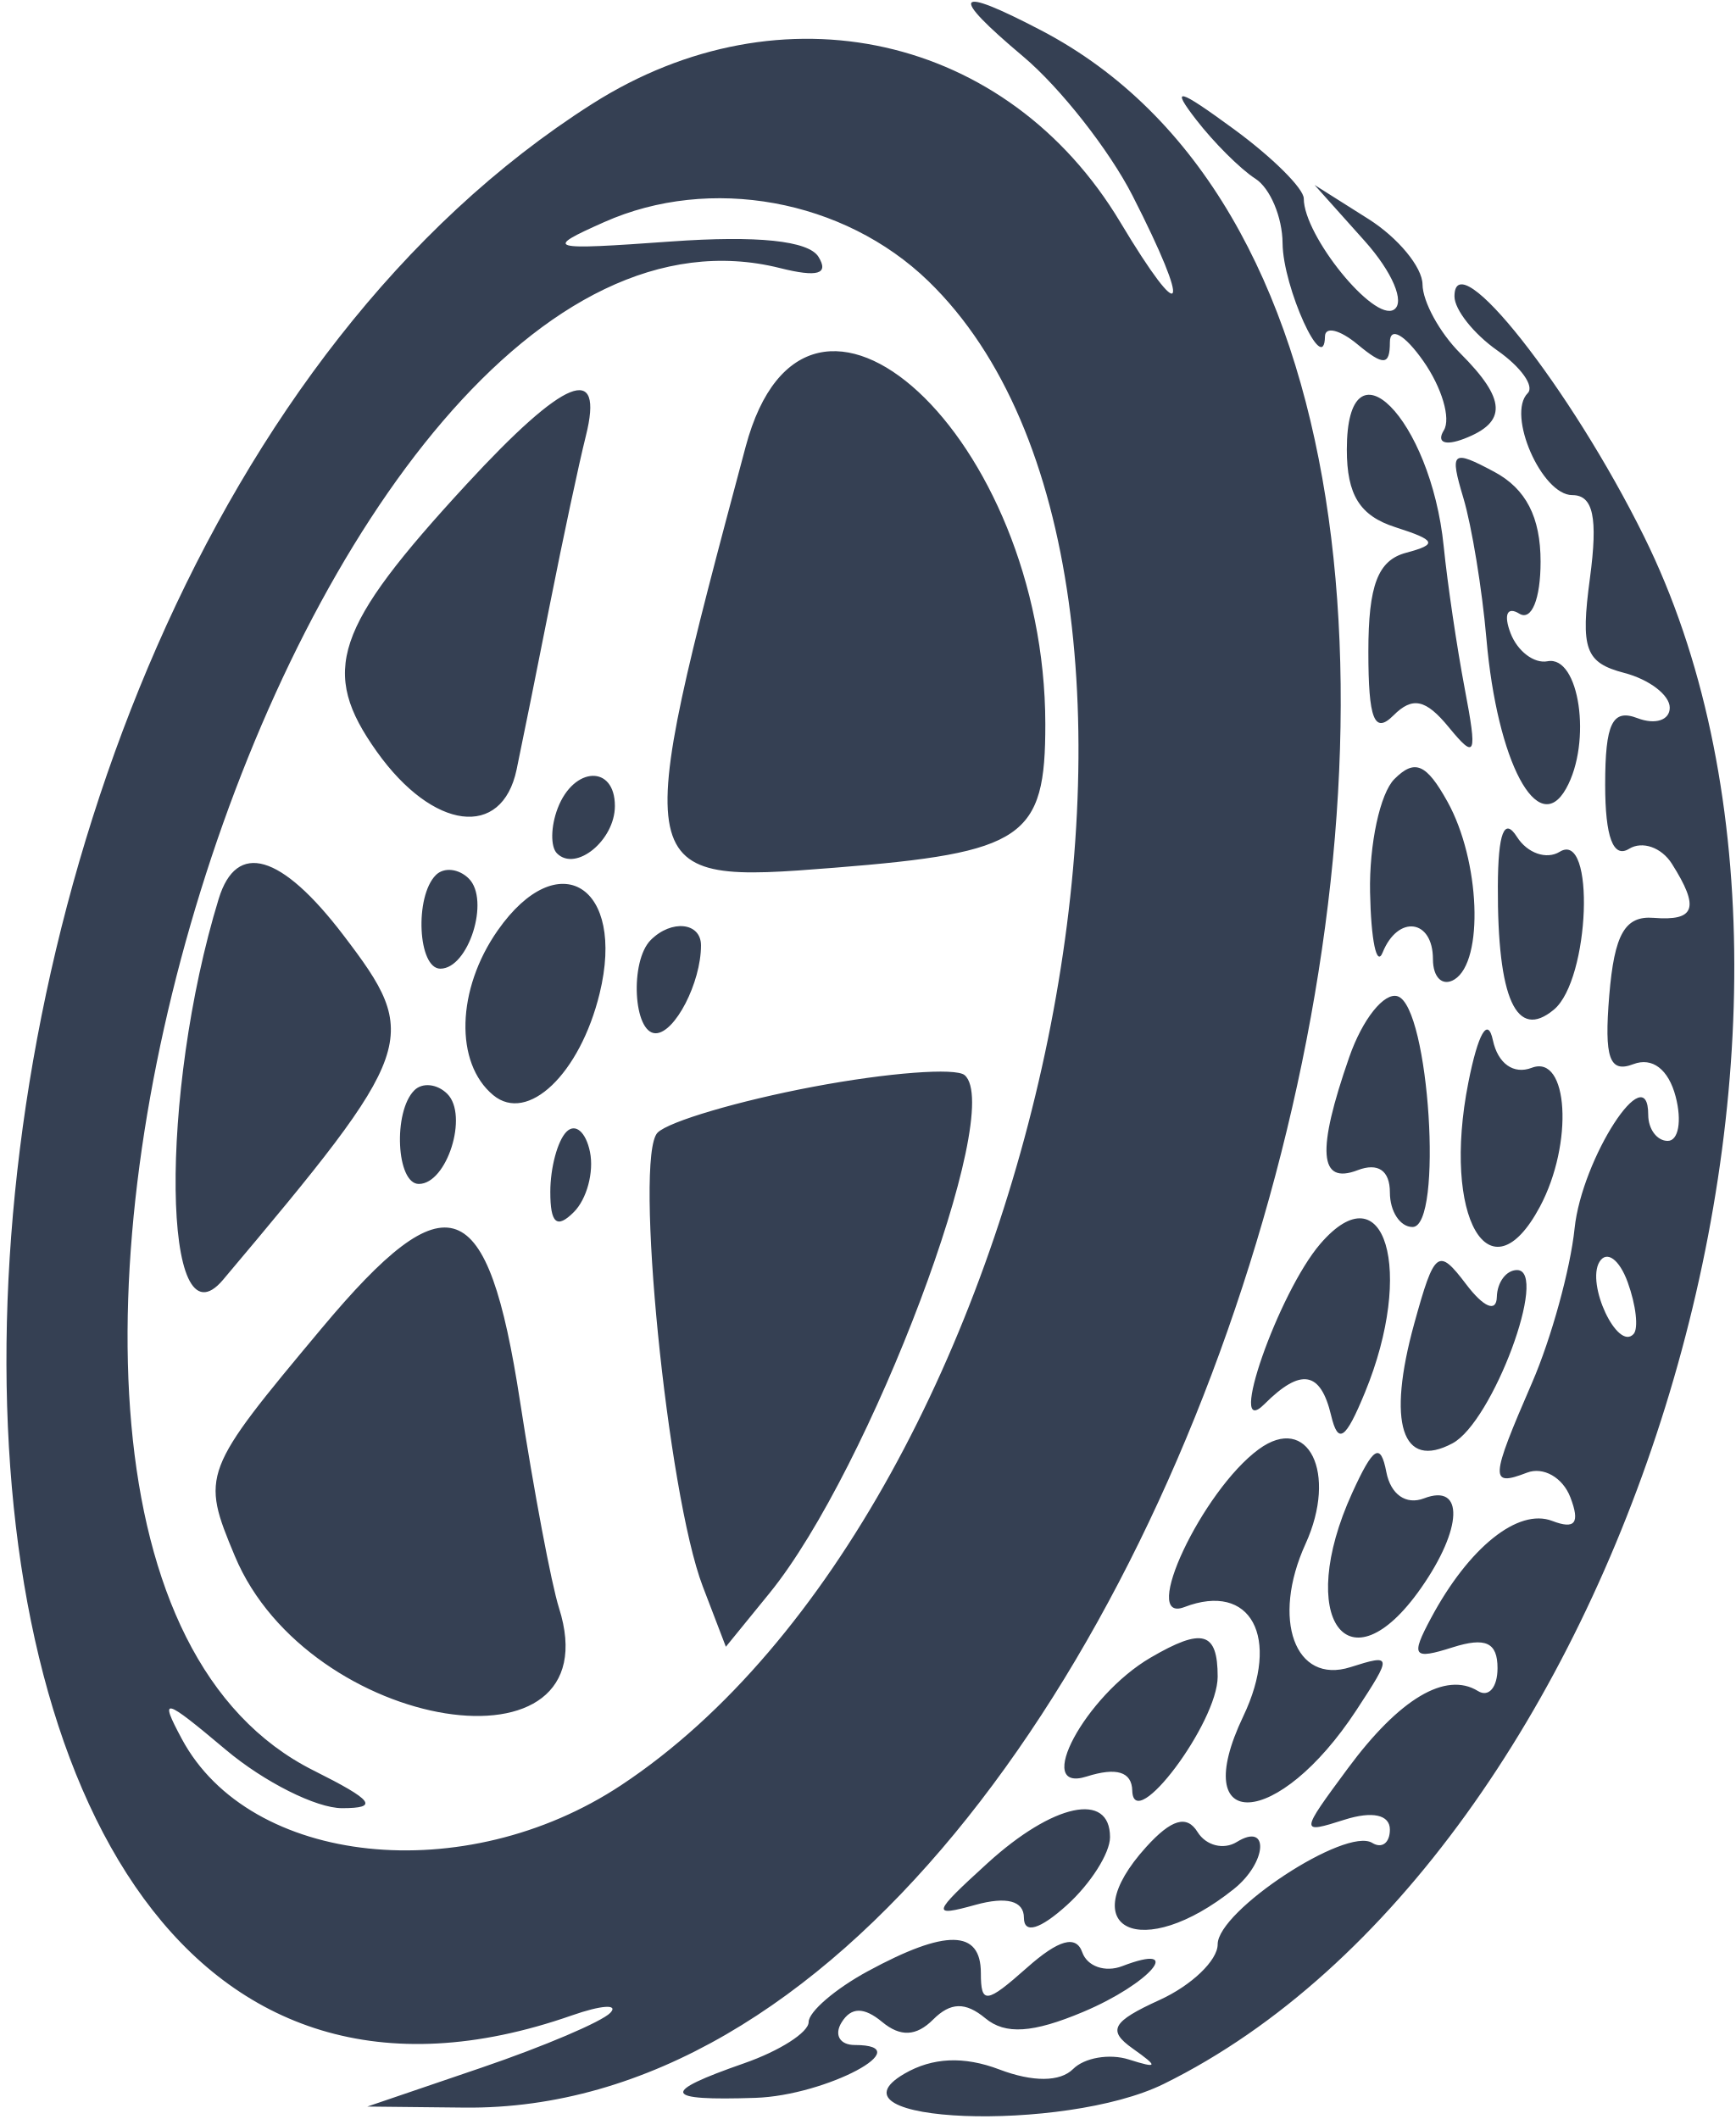
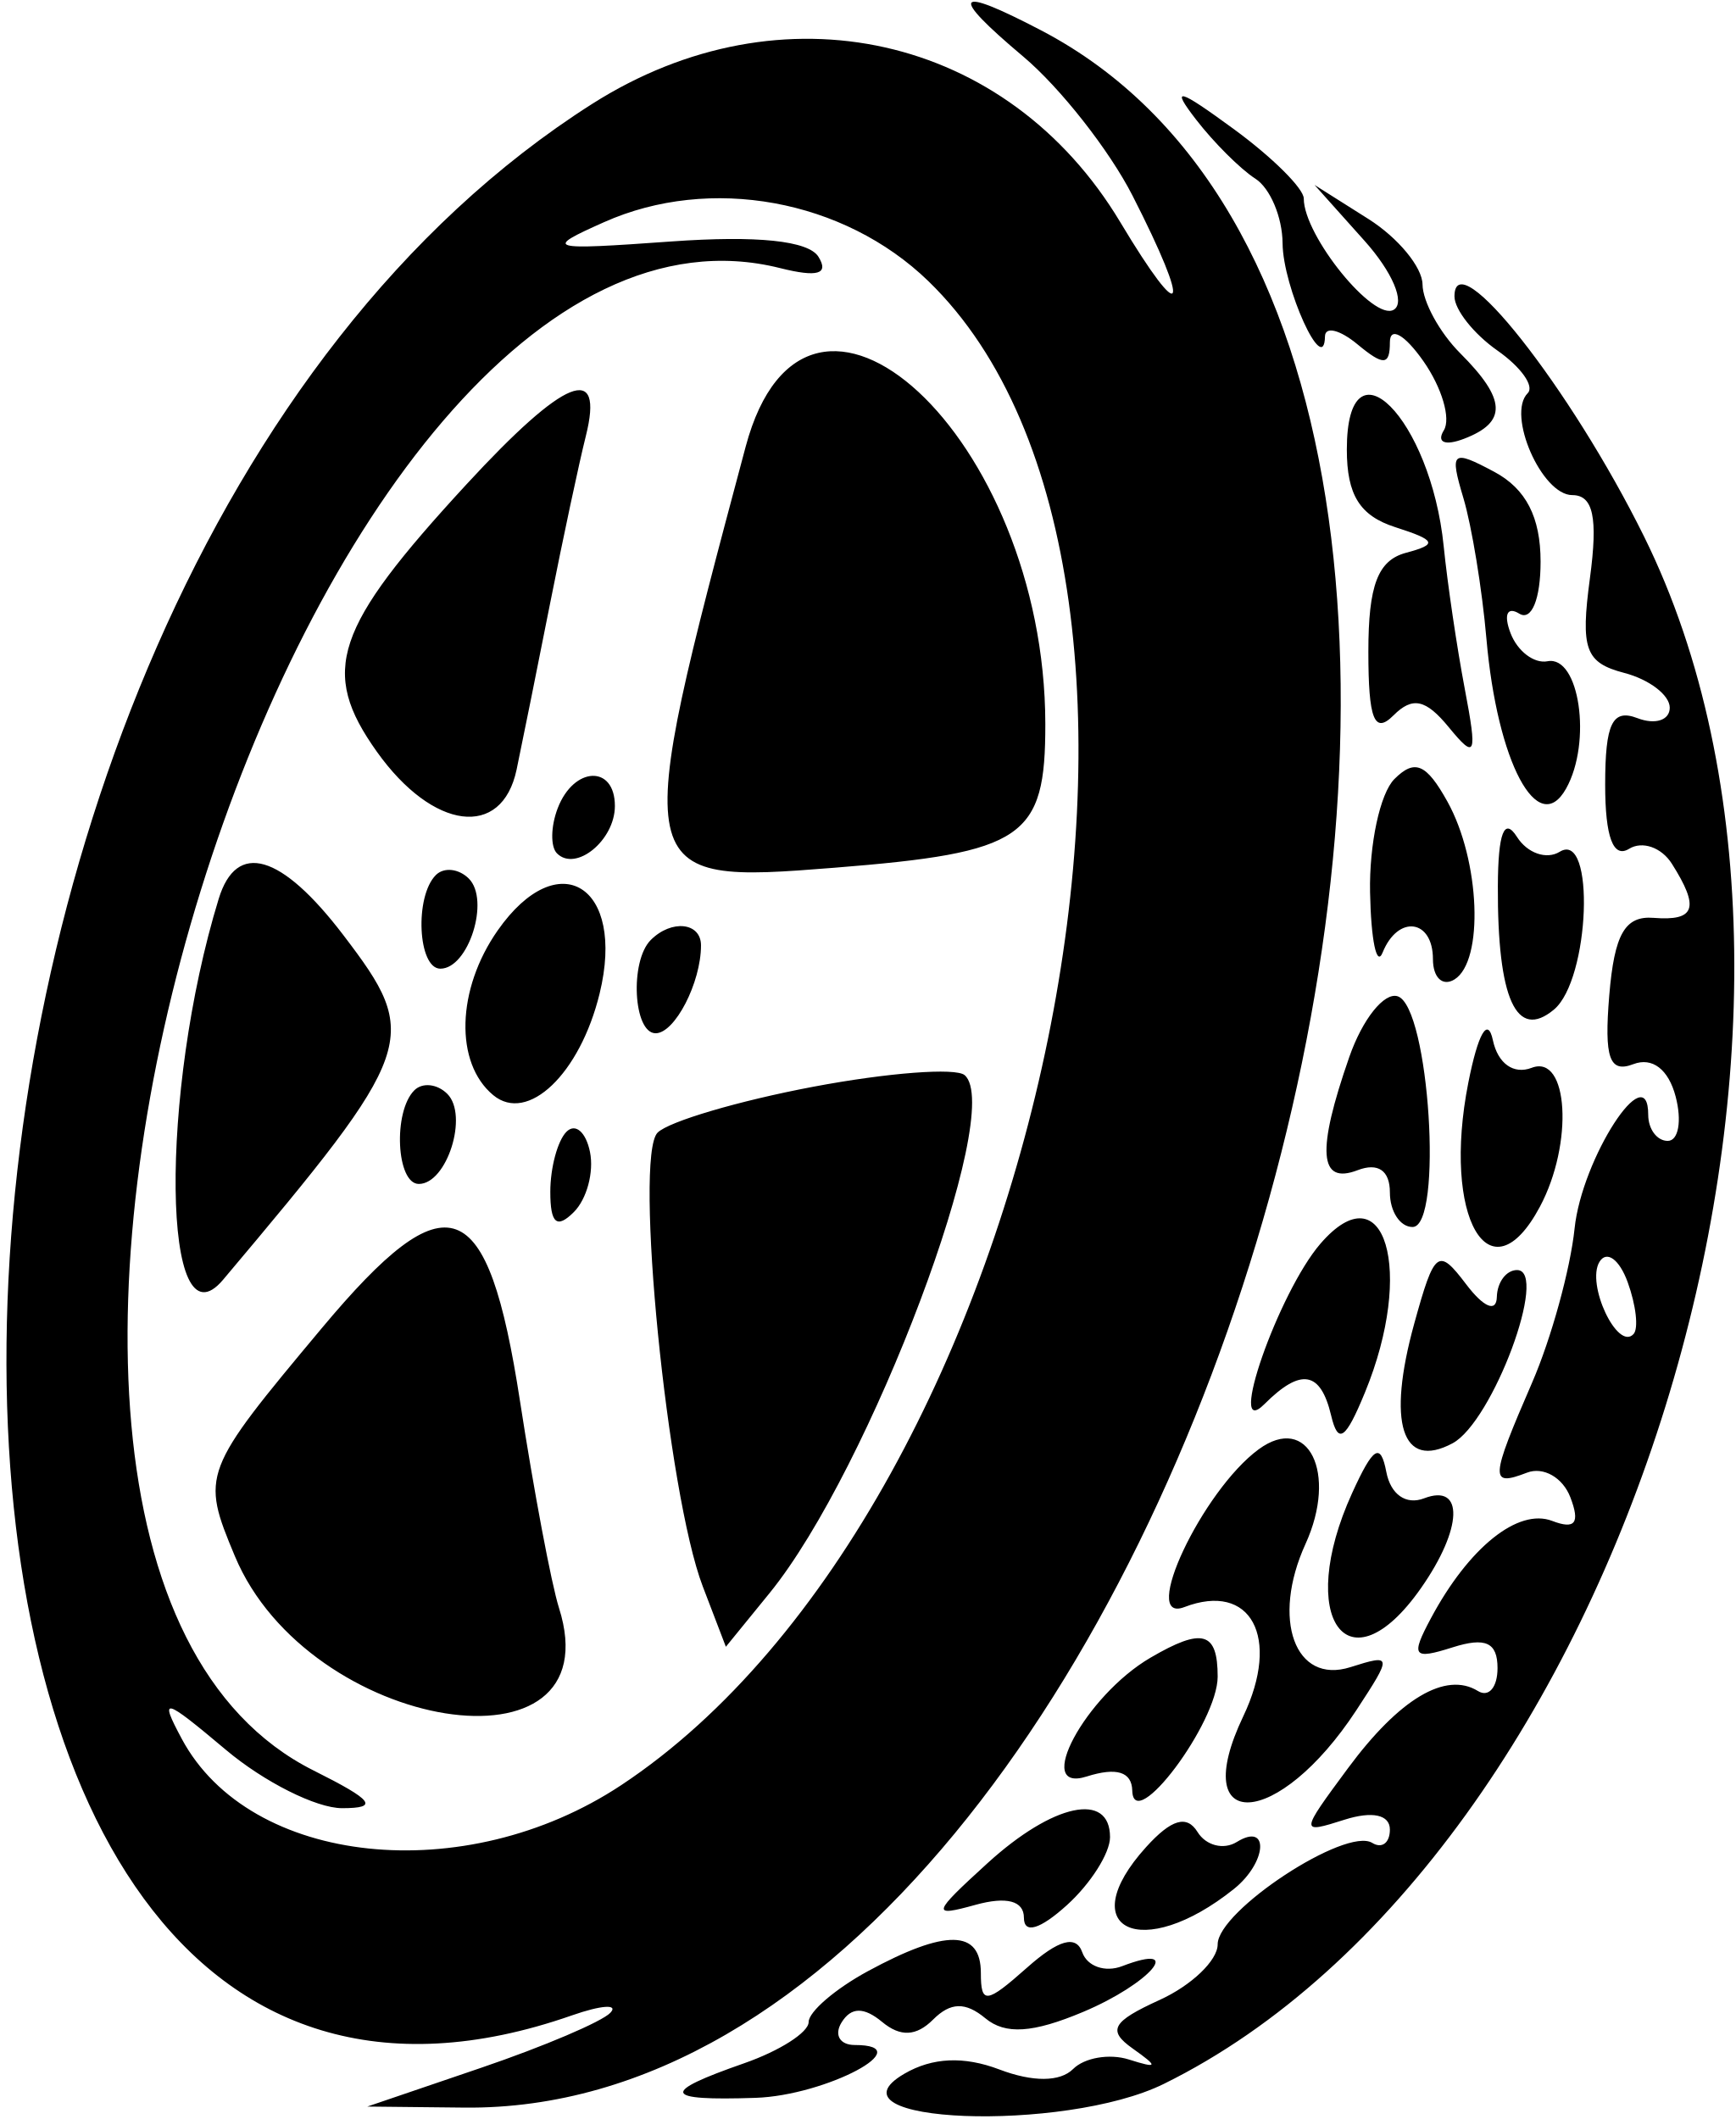
- <svg xmlns="http://www.w3.org/2000/svg" width="258" height="315" viewBox="0 0 258 315" fill="none">
-   <path fill-rule="evenodd" clip-rule="evenodd" d="M152.095 8.403C157.587 13.024 164.897 22.327 168.34 29.075C177.198 46.437 176.057 48.932 166.529 33.036C149.772 5.079 116.176 -2.45 88.026 15.443C-26.205 88.055 -28.882 339.426 85 299.602C89.4 298.064 91.975 297.889 90.723 299.213C89.47 300.537 80.83 304.215 71.523 307.386L54.6 313.151L69 313.305C178.159 314.474 250.37 54.464 154.759 4.514C141.825 -2.242 140.955 -0.971 152.095 8.403ZM177.8 17.788C180.44 21.205 184.4 25.152 186.6 26.559C188.8 27.966 190.622 32.286 190.649 36.159C190.694 42.691 196.842 56.202 196.951 50.008C196.978 48.473 199.16 49.009 201.8 51.2C205.662 54.405 206.6 54.343 206.6 50.88C206.6 48.479 208.804 49.723 211.585 53.694C214.327 57.608 215.693 62.232 214.619 63.969C213.502 65.777 214.791 66.312 217.634 65.221C224.064 62.754 223.909 59.366 217.051 52.508C214 49.457 211.48 44.854 211.451 42.281C211.423 39.708 207.8 35.328 203.4 32.548L195.4 27.492L202.841 35.808C206.965 40.418 208.904 44.976 207.191 46.035C204.207 47.879 193.8 35.04 193.8 29.514C193.8 28.023 189.12 23.378 183.4 19.19C175.07 13.092 173.955 12.813 177.8 17.788ZM138.002 41.796C183.384 85.782 155.218 223.724 92.352 265.364C69.11 280.759 37.134 277.388 27.013 258.477C23.624 252.144 24.295 252.311 33.564 260.11C39.244 264.89 47.021 268.798 50.846 268.795C56.376 268.791 55.51 267.644 46.617 263.195C-19.613 230.059 44.966 22.036 115.952 39.853C121.534 41.254 123.251 40.748 121.66 38.173C120.181 35.78 112.523 34.982 99.792 35.895C81.313 37.221 80.745 37.058 89.8 33.021C105.551 26 125.44 29.62 138.002 41.796ZM216.2 44.061C216.2 46.028 219.071 49.648 222.58 52.106C226.088 54.563 228.117 57.416 227.087 58.446C223.926 61.607 229.168 73.6 233.711 73.6C236.83 73.6 237.542 76.945 236.337 85.933C234.917 96.52 235.639 98.516 241.441 100.033C245.159 101.005 248.2 103.33 248.2 105.2C248.2 107.07 246.04 107.77 243.4 106.757C239.671 105.326 238.6 107.533 238.6 116.646C238.6 124.439 239.795 127.639 242.158 126.179C244.115 124.97 246.972 125.965 248.509 128.39C252.675 134.968 252.013 136.938 245.8 136.444C241.541 136.106 239.963 138.867 239.208 147.973C238.437 157.286 239.232 159.556 242.788 158.192C245.607 157.11 248.019 158.96 249.08 163.019C250.026 166.639 249.496 169.6 247.9 169.6C246.305 169.6 245 167.851 245 165.714C245 156.976 235.139 172.202 234.055 182.615C233.426 188.657 230.591 198.954 227.755 205.497C221.482 219.974 221.42 221.052 226.987 218.916C229.4 217.99 232.296 219.635 233.423 222.572C234.898 226.415 234.143 227.402 230.729 226.092C225.664 224.149 218.338 230.027 212.704 240.552C209.656 246.248 210.035 246.757 215.925 244.887C220.824 243.332 222.6 244.154 222.6 247.973C222.6 250.836 221.29 252.368 219.689 251.378C214.903 248.421 208.011 252.519 200.353 262.877C193.21 272.539 193.205 272.62 199.867 270.506C203.991 269.197 206.6 269.765 206.6 271.973C206.6 273.956 205.418 274.847 203.974 273.955C200.051 271.53 181 284.039 181 289.039C181 291.423 177.115 295.143 172.367 297.306C165.293 300.529 164.57 301.832 168.367 304.522C172.235 307.262 172.14 307.531 167.79 306.152C164.924 305.243 161.199 305.881 159.511 307.569C157.58 309.5 153.518 309.526 148.553 307.638C143.279 305.633 138.597 305.842 134.432 308.269C121.726 315.672 158.152 317.098 173 309.78C241.16 276.184 279.851 151.523 244.388 79.769C233.454 57.644 216.2 35.788 216.2 44.061ZM110.839 66.4C93.577 130.986 93.667 131.413 124.033 128.993C152.252 126.744 155.405 124.594 155.382 107.608C155.325 65.025 119.953 32.302 110.839 66.4ZM69.336 72.006C49.624 93.392 47.488 99.765 56.02 111.747C64.355 123.453 74.613 124.763 76.791 114.4C77.624 110.44 79.868 99.305 81.778 89.656C83.689 80.006 86.071 68.846 87.073 64.856C89.858 53.76 83.965 56.136 69.336 72.006ZM200.2 66.827C200.2 73.577 202.133 76.674 207.4 78.366C213.498 80.324 213.743 80.907 209 82.174C204.813 83.292 203.4 87.001 203.4 96.875C203.4 106.926 204.29 109.19 207.129 106.351C209.967 103.513 211.932 103.933 215.358 108.111C219.355 112.986 219.621 112.346 217.731 102.4C216.561 96.24 215.153 86.717 214.602 81.238C212.682 62.139 200.2 49.65 200.2 66.827ZM217.526 74.037C218.771 78.197 220.311 87.609 220.95 94.953C222.545 113.309 228.608 124.705 232.797 117.22C236.663 110.311 234.771 97.383 230.028 98.299C228.036 98.683 225.567 96.808 224.54 94.133C223.478 91.365 224.037 90.11 225.837 91.223C227.655 92.346 229 89.063 229 83.501C229 76.88 226.831 72.665 222.132 70.149C215.826 66.775 215.449 67.094 217.526 74.037ZM207.271 115.809C205.142 117.938 203.514 125.512 203.653 132.64C203.792 139.768 204.632 143.8 205.519 141.6C207.803 135.941 213 136.628 213 142.589C213 145.333 214.44 146.688 216.2 145.6C220.607 142.876 220.017 127.92 215.157 119.169C212.016 113.513 210.299 112.781 207.271 115.809ZM82.904 120.138C81.862 122.854 81.811 125.878 82.792 126.858C85.594 129.661 91.4 124.908 91.4 119.811C91.4 113.671 85.296 113.906 82.904 120.138ZM222.649 131.738C222.579 148.497 225.4 154.716 230.974 150.09C236.341 145.635 237.167 123.33 231.842 126.621C229.885 127.83 227.028 126.835 225.491 124.41C223.603 121.429 222.682 123.804 222.649 131.738ZM32.513 133.6C23.643 162.515 24.083 201.019 33.16 190.24C62.062 155.92 62.65 154.234 51.02 138.986C41.809 126.91 35.159 124.974 32.513 133.6ZM64.787 130.08C61.594 133.272 62.112 144 65.458 144C69.638 144 72.868 133.788 69.692 130.612C68.197 129.117 65.989 128.877 64.787 130.08ZM73.981 138.312C67.855 147.059 67.556 158.018 73.314 162.797C78.45 167.059 86.213 159.644 89.13 147.691C93.044 131.652 83.002 125.434 73.981 138.312ZM96.733 139.733C93.582 142.885 94.142 153.6 97.458 153.6C100.316 153.6 104.2 146.075 104.2 140.538C104.2 137.116 99.822 136.644 96.733 139.733ZM200.564 157.132C195.683 171.133 196.053 176.163 201.8 173.957C204.839 172.791 206.6 174.001 206.6 177.258C206.6 180.086 208.115 182.4 209.967 182.4C214.559 182.4 212.455 149.65 207.764 148.106C205.764 147.448 202.524 151.509 200.564 157.132ZM218.26 160.94C214.301 180.943 221.433 193.339 228.887 179.41C233.928 169.992 233.148 156.637 227.68 158.735C224.988 159.769 222.655 158.11 221.911 154.635C221.155 151.102 219.714 153.59 218.26 160.94ZM120.885 161.55C109.822 163.64 99.41 166.71 97.749 168.371C94.207 171.913 99.201 222.084 104.464 235.832L107.897 244.8L114.385 236.831C129.339 218.46 149.446 165.085 143.393 159.828C142.077 158.685 131.948 159.46 120.885 161.55ZM61.587 162.08C58.394 165.272 58.912 176 62.258 176C66.438 176 69.668 165.788 66.492 162.612C64.997 161.117 62.789 160.877 61.587 162.08ZM84.2 168.246C82.88 169.577 81.8 173.595 81.8 177.173C81.8 181.883 82.767 182.713 85.3 180.18C87.225 178.255 88.305 174.238 87.7 171.253C87.095 168.268 85.52 166.915 84.2 168.246ZM196.281 184.875C190.029 192.11 182.228 214.452 187.953 208.727C193.366 203.314 196.295 203.809 197.862 210.4C198.904 214.785 199.996 214.045 202.896 206.992C210.34 188.886 205.834 173.822 196.281 184.875ZM47.814 197.459C30.019 218.745 29.845 219.199 34.91 231.322C45.879 257.573 91.28 264.828 83.089 239.021C81.959 235.459 79.351 221.622 77.293 208.272C72.498 177.155 66.598 174.991 47.814 197.459ZM210.224 196.744C206.139 211.539 208.39 218.58 215.919 214.55C221.868 211.366 230.265 188.8 225.5 188.8C223.905 188.8 222.554 190.6 222.498 192.8C222.439 195.147 220.55 194.364 217.93 190.905C213.78 185.428 213.234 185.841 210.224 196.744ZM242.824 198.307C240.455 200.91 235.723 190.866 237.763 187.565C238.831 185.838 240.715 187.209 241.95 190.612C243.186 194.016 243.579 197.478 242.824 198.307ZM187.092 215.45C178.701 221.61 169.348 241.472 176.049 238.901C185.939 235.106 190.409 243.384 184.809 255.127C176.425 272.709 189.985 271.983 201.618 254.228C206.98 246.045 206.954 245.856 200.73 247.832C192.489 250.447 188.947 240.729 194.056 229.517C198.863 218.965 194.449 210.048 187.092 215.45ZM200.992 221.939C192.49 240.599 200.396 251.539 211.219 236.088C217.429 227.222 217.663 220.439 211.68 222.735C209.002 223.763 206.717 222.168 206.072 218.823C205.215 214.372 204.139 215.032 200.992 221.939ZM171.017 246.423C161.328 252.084 153.514 266.63 161.528 264.086C165.968 262.677 168.236 263.379 168.306 266.184C168.473 272.798 181 256.082 181 249.245C181 242.547 178.742 241.909 171.017 246.423ZM146.778 276.98C138.529 284.496 138.385 284.998 145 283.165C149.628 281.882 152.2 282.566 152.2 285.08C152.2 287.536 154.583 286.836 158.6 283.2C162.12 280.014 165 275.471 165 273.104C165 266.282 156.548 268.08 146.778 276.98ZM170.364 274.576C159.303 286.8 169.7 291.777 183.4 280.817C188.351 276.856 188.734 270.798 183.842 273.821C181.885 275.03 179.259 274.361 178.007 272.334C176.413 269.756 174.117 270.429 170.364 274.576ZM129 293.03C124.16 295.656 120.2 299.058 120.2 300.589C120.2 302.121 115.88 304.88 110.6 306.72C98.079 311.086 98.485 312.314 112.299 311.856C122.809 311.507 136.906 304 127.051 304C124.835 304 123.955 302.49 125.096 300.645C126.515 298.348 128.417 298.324 131.121 300.568C133.842 302.827 136.202 302.718 138.701 300.219C141.294 297.626 143.508 297.57 146.464 300.023C149.439 302.492 153.518 302.228 161 299.082C170.959 294.895 176.301 288.635 166.807 292.278C164.28 293.247 161.611 292.321 160.874 290.22C159.959 287.61 157.36 288.331 152.668 292.496C146.599 297.882 145.8 297.975 145.8 293.296C145.8 286.818 140.602 286.736 129 293.03Z" fill="#354053" />
+ <svg xmlns="http://www.w3.org/2000/svg" width="258" height="315" viewBox="0 0 258 315">
+   <path fill-rule="evenodd" clip-rule="evenodd" d="M152.095 8.403C157.587 13.024 164.897 22.327 168.34 29.075C177.198 46.437 176.057 48.932 166.529 33.036C149.772 5.079 116.176 -2.45 88.026 15.443C-26.205 88.055 -28.882 339.426 85 299.602C89.4 298.064 91.975 297.889 90.723 299.213C89.47 300.537 80.83 304.215 71.523 307.386L54.6 313.151L69 313.305C178.159 314.474 250.37 54.464 154.759 4.514C141.825 -2.242 140.955 -0.971 152.095 8.403ZM177.8 17.788C180.44 21.205 184.4 25.152 186.6 26.559C188.8 27.966 190.622 32.286 190.649 36.159C190.694 42.691 196.842 56.202 196.951 50.008C196.978 48.473 199.16 49.009 201.8 51.2C205.662 54.405 206.6 54.343 206.6 50.88C206.6 48.479 208.804 49.723 211.585 53.694C214.327 57.608 215.693 62.232 214.619 63.969C213.502 65.777 214.791 66.312 217.634 65.221C224.064 62.754 223.909 59.366 217.051 52.508C214 49.457 211.48 44.854 211.451 42.281C211.423 39.708 207.8 35.328 203.4 32.548L195.4 27.492L202.841 35.808C206.965 40.418 208.904 44.976 207.191 46.035C204.207 47.879 193.8 35.04 193.8 29.514C193.8 28.023 189.12 23.378 183.4 19.19C175.07 13.092 173.955 12.813 177.8 17.788ZM138.002 41.796C183.384 85.782 155.218 223.724 92.352 265.364C69.11 280.759 37.134 277.388 27.013 258.477C23.624 252.144 24.295 252.311 33.564 260.11C39.244 264.89 47.021 268.798 50.846 268.795C56.376 268.791 55.51 267.644 46.617 263.195C-19.613 230.059 44.966 22.036 115.952 39.853C121.534 41.254 123.251 40.748 121.66 38.173C120.181 35.78 112.523 34.982 99.792 35.895C81.313 37.221 80.745 37.058 89.8 33.021C105.551 26 125.44 29.62 138.002 41.796ZM216.2 44.061C216.2 46.028 219.071 49.648 222.58 52.106C226.088 54.563 228.117 57.416 227.087 58.446C223.926 61.607 229.168 73.6 233.711 73.6C236.83 73.6 237.542 76.945 236.337 85.933C234.917 96.52 235.639 98.516 241.441 100.033C245.159 101.005 248.2 103.33 248.2 105.2C248.2 107.07 246.04 107.77 243.4 106.757C239.671 105.326 238.6 107.533 238.6 116.646C238.6 124.439 239.795 127.639 242.158 126.179C244.115 124.97 246.972 125.965 248.509 128.39C252.675 134.968 252.013 136.938 245.8 136.444C241.541 136.106 239.963 138.867 239.208 147.973C238.437 157.286 239.232 159.556 242.788 158.192C245.607 157.11 248.019 158.96 249.08 163.019C250.026 166.639 249.496 169.6 247.9 169.6C246.305 169.6 245 167.851 245 165.714C245 156.976 235.139 172.202 234.055 182.615C233.426 188.657 230.591 198.954 227.755 205.497C221.482 219.974 221.42 221.052 226.987 218.916C229.4 217.99 232.296 219.635 233.423 222.572C234.898 226.415 234.143 227.402 230.729 226.092C225.664 224.149 218.338 230.027 212.704 240.552C209.656 246.248 210.035 246.757 215.925 244.887C220.824 243.332 222.6 244.154 222.6 247.973C222.6 250.836 221.29 252.368 219.689 251.378C214.903 248.421 208.011 252.519 200.353 262.877C193.21 272.539 193.205 272.62 199.867 270.506C203.991 269.197 206.6 269.765 206.6 271.973C206.6 273.956 205.418 274.847 203.974 273.955C200.051 271.53 181 284.039 181 289.039C181 291.423 177.115 295.143 172.367 297.306C165.293 300.529 164.57 301.832 168.367 304.522C172.235 307.262 172.14 307.531 167.79 306.152C164.924 305.243 161.199 305.881 159.511 307.569C157.58 309.5 153.518 309.526 148.553 307.638C143.279 305.633 138.597 305.842 134.432 308.269C121.726 315.672 158.152 317.098 173 309.78C241.16 276.184 279.851 151.523 244.388 79.769C233.454 57.644 216.2 35.788 216.2 44.061ZM110.839 66.4C93.577 130.986 93.667 131.413 124.033 128.993C152.252 126.744 155.405 124.594 155.382 107.608C155.325 65.025 119.953 32.302 110.839 66.4ZM69.336 72.006C49.624 93.392 47.488 99.765 56.02 111.747C64.355 123.453 74.613 124.763 76.791 114.4C77.624 110.44 79.868 99.305 81.778 89.656C83.689 80.006 86.071 68.846 87.073 64.856C89.858 53.76 83.965 56.136 69.336 72.006ZM200.2 66.827C200.2 73.577 202.133 76.674 207.4 78.366C213.498 80.324 213.743 80.907 209 82.174C204.813 83.292 203.4 87.001 203.4 96.875C203.4 106.926 204.29 109.19 207.129 106.351C209.967 103.513 211.932 103.933 215.358 108.111C219.355 112.986 219.621 112.346 217.731 102.4C216.561 96.24 215.153 86.717 214.602 81.238C212.682 62.139 200.2 49.65 200.2 66.827ZM217.526 74.037C218.771 78.197 220.311 87.609 220.95 94.953C222.545 113.309 228.608 124.705 232.797 117.22C236.663 110.311 234.771 97.383 230.028 98.299C228.036 98.683 225.567 96.808 224.54 94.133C223.478 91.365 224.037 90.11 225.837 91.223C227.655 92.346 229 89.063 229 83.501C229 76.88 226.831 72.665 222.132 70.149C215.826 66.775 215.449 67.094 217.526 74.037ZM207.271 115.809C205.142 117.938 203.514 125.512 203.653 132.64C203.792 139.768 204.632 143.8 205.519 141.6C207.803 135.941 213 136.628 213 142.589C213 145.333 214.44 146.688 216.2 145.6C220.607 142.876 220.017 127.92 215.157 119.169C212.016 113.513 210.299 112.781 207.271 115.809ZM82.904 120.138C81.862 122.854 81.811 125.878 82.792 126.858C85.594 129.661 91.4 124.908 91.4 119.811C91.4 113.671 85.296 113.906 82.904 120.138ZM222.649 131.738C222.579 148.497 225.4 154.716 230.974 150.09C236.341 145.635 237.167 123.33 231.842 126.621C229.885 127.83 227.028 126.835 225.491 124.41C223.603 121.429 222.682 123.804 222.649 131.738ZM32.513 133.6C23.643 162.515 24.083 201.019 33.16 190.24C62.062 155.92 62.65 154.234 51.02 138.986C41.809 126.91 35.159 124.974 32.513 133.6ZM64.787 130.08C61.594 133.272 62.112 144 65.458 144C69.638 144 72.868 133.788 69.692 130.612C68.197 129.117 65.989 128.877 64.787 130.08ZM73.981 138.312C67.855 147.059 67.556 158.018 73.314 162.797C78.45 167.059 86.213 159.644 89.13 147.691C93.044 131.652 83.002 125.434 73.981 138.312ZM96.733 139.733C93.582 142.885 94.142 153.6 97.458 153.6C100.316 153.6 104.2 146.075 104.2 140.538C104.2 137.116 99.822 136.644 96.733 139.733ZM200.564 157.132C195.683 171.133 196.053 176.163 201.8 173.957C204.839 172.791 206.6 174.001 206.6 177.258C206.6 180.086 208.115 182.4 209.967 182.4C214.559 182.4 212.455 149.65 207.764 148.106C205.764 147.448 202.524 151.509 200.564 157.132ZM218.26 160.94C214.301 180.943 221.433 193.339 228.887 179.41C233.928 169.992 233.148 156.637 227.68 158.735C224.988 159.769 222.655 158.11 221.911 154.635C221.155 151.102 219.714 153.59 218.26 160.94ZM120.885 161.55C109.822 163.64 99.41 166.71 97.749 168.371C94.207 171.913 99.201 222.084 104.464 235.832L107.897 244.8L114.385 236.831C129.339 218.46 149.446 165.085 143.393 159.828C142.077 158.685 131.948 159.46 120.885 161.55ZM61.587 162.08C58.394 165.272 58.912 176 62.258 176C66.438 176 69.668 165.788 66.492 162.612C64.997 161.117 62.789 160.877 61.587 162.08ZM84.2 168.246C82.88 169.577 81.8 173.595 81.8 177.173C81.8 181.883 82.767 182.713 85.3 180.18C87.225 178.255 88.305 174.238 87.7 171.253C87.095 168.268 85.52 166.915 84.2 168.246ZM196.281 184.875C190.029 192.11 182.228 214.452 187.953 208.727C193.366 203.314 196.295 203.809 197.862 210.4C198.904 214.785 199.996 214.045 202.896 206.992C210.34 188.886 205.834 173.822 196.281 184.875ZM47.814 197.459C30.019 218.745 29.845 219.199 34.91 231.322C45.879 257.573 91.28 264.828 83.089 239.021C81.959 235.459 79.351 221.622 77.293 208.272C72.498 177.155 66.598 174.991 47.814 197.459ZM210.224 196.744C206.139 211.539 208.39 218.58 215.919 214.55C221.868 211.366 230.265 188.8 225.5 188.8C223.905 188.8 222.554 190.6 222.498 192.8C222.439 195.147 220.55 194.364 217.93 190.905C213.78 185.428 213.234 185.841 210.224 196.744ZM242.824 198.307C240.455 200.91 235.723 190.866 237.763 187.565C238.831 185.838 240.715 187.209 241.95 190.612C243.186 194.016 243.579 197.478 242.824 198.307ZM187.092 215.45C178.701 221.61 169.348 241.472 176.049 238.901C185.939 235.106 190.409 243.384 184.809 255.127C176.425 272.709 189.985 271.983 201.618 254.228C206.98 246.045 206.954 245.856 200.73 247.832C192.489 250.447 188.947 240.729 194.056 229.517C198.863 218.965 194.449 210.048 187.092 215.45ZM200.992 221.939C192.49 240.599 200.396 251.539 211.219 236.088C217.429 227.222 217.663 220.439 211.68 222.735C209.002 223.763 206.717 222.168 206.072 218.823C205.215 214.372 204.139 215.032 200.992 221.939ZM171.017 246.423C161.328 252.084 153.514 266.63 161.528 264.086C165.968 262.677 168.236 263.379 168.306 266.184C168.473 272.798 181 256.082 181 249.245C181 242.547 178.742 241.909 171.017 246.423ZM146.778 276.98C138.529 284.496 138.385 284.998 145 283.165C149.628 281.882 152.2 282.566 152.2 285.08C152.2 287.536 154.583 286.836 158.6 283.2C162.12 280.014 165 275.471 165 273.104C165 266.282 156.548 268.08 146.778 276.98ZM170.364 274.576C159.303 286.8 169.7 291.777 183.4 280.817C188.351 276.856 188.734 270.798 183.842 273.821C181.885 275.03 179.259 274.361 178.007 272.334C176.413 269.756 174.117 270.429 170.364 274.576ZM129 293.03C124.16 295.656 120.2 299.058 120.2 300.589C120.2 302.121 115.88 304.88 110.6 306.72C98.079 311.086 98.485 312.314 112.299 311.856C122.809 311.507 136.906 304 127.051 304C124.835 304 123.955 302.49 125.096 300.645C126.515 298.348 128.417 298.324 131.121 300.568C133.842 302.827 136.202 302.718 138.701 300.219C141.294 297.626 143.508 297.57 146.464 300.023C149.439 302.492 153.518 302.228 161 299.082C170.959 294.895 176.301 288.635 166.807 292.278C164.28 293.247 161.611 292.321 160.874 290.22C159.959 287.61 157.36 288.331 152.668 292.496C146.599 297.882 145.8 297.975 145.8 293.296C145.8 286.818 140.602 286.736 129 293.03Z" />
</svg>
